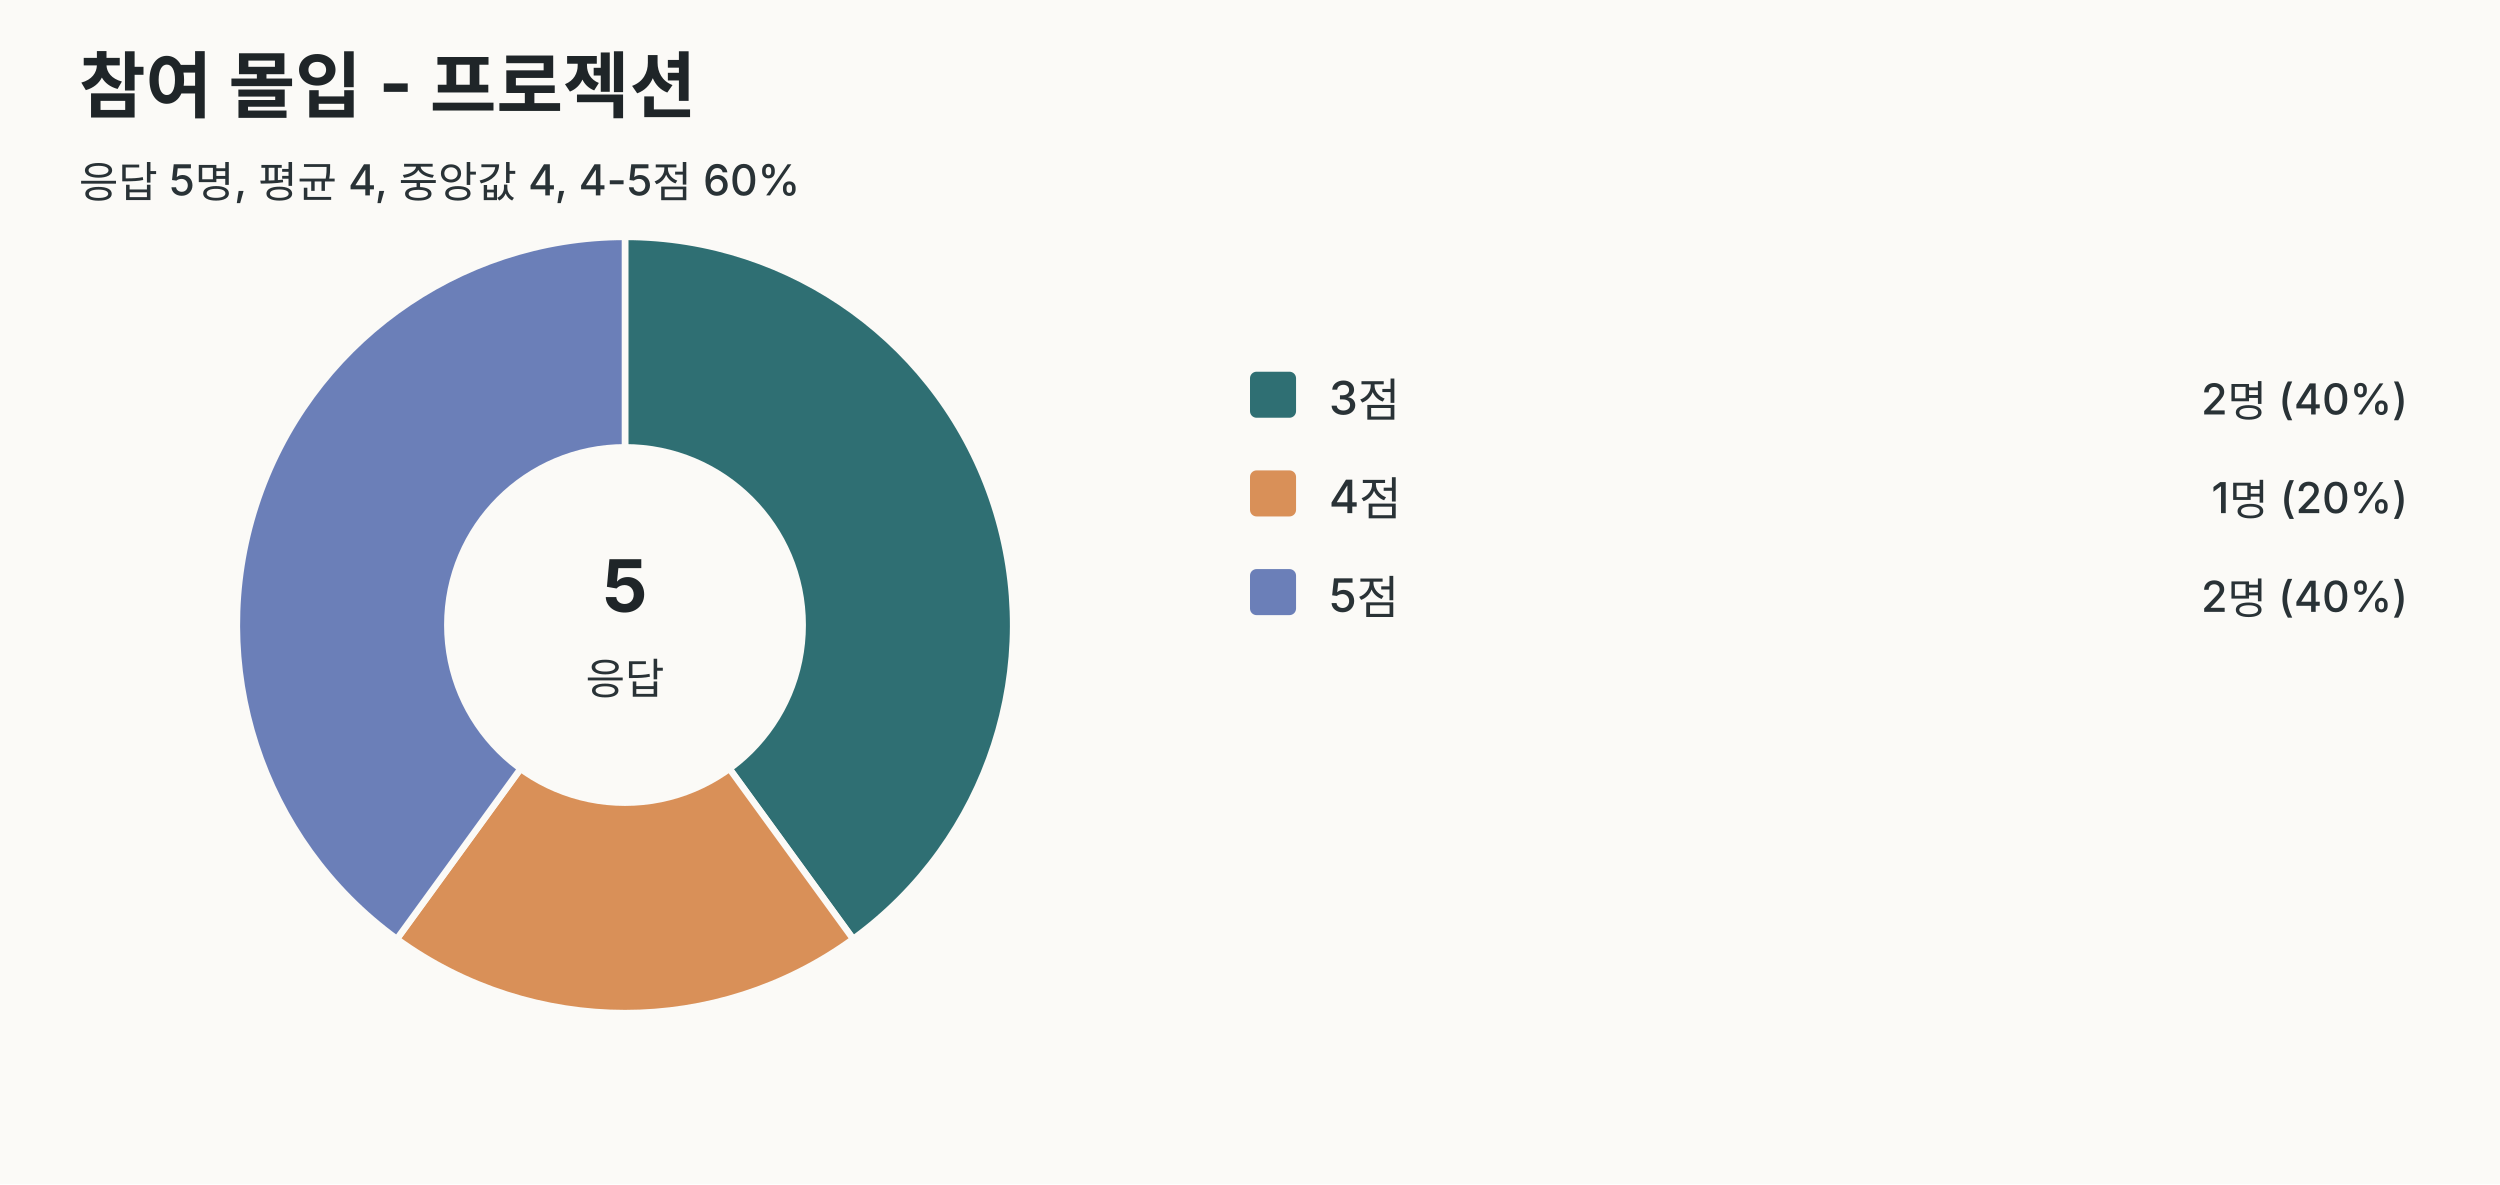
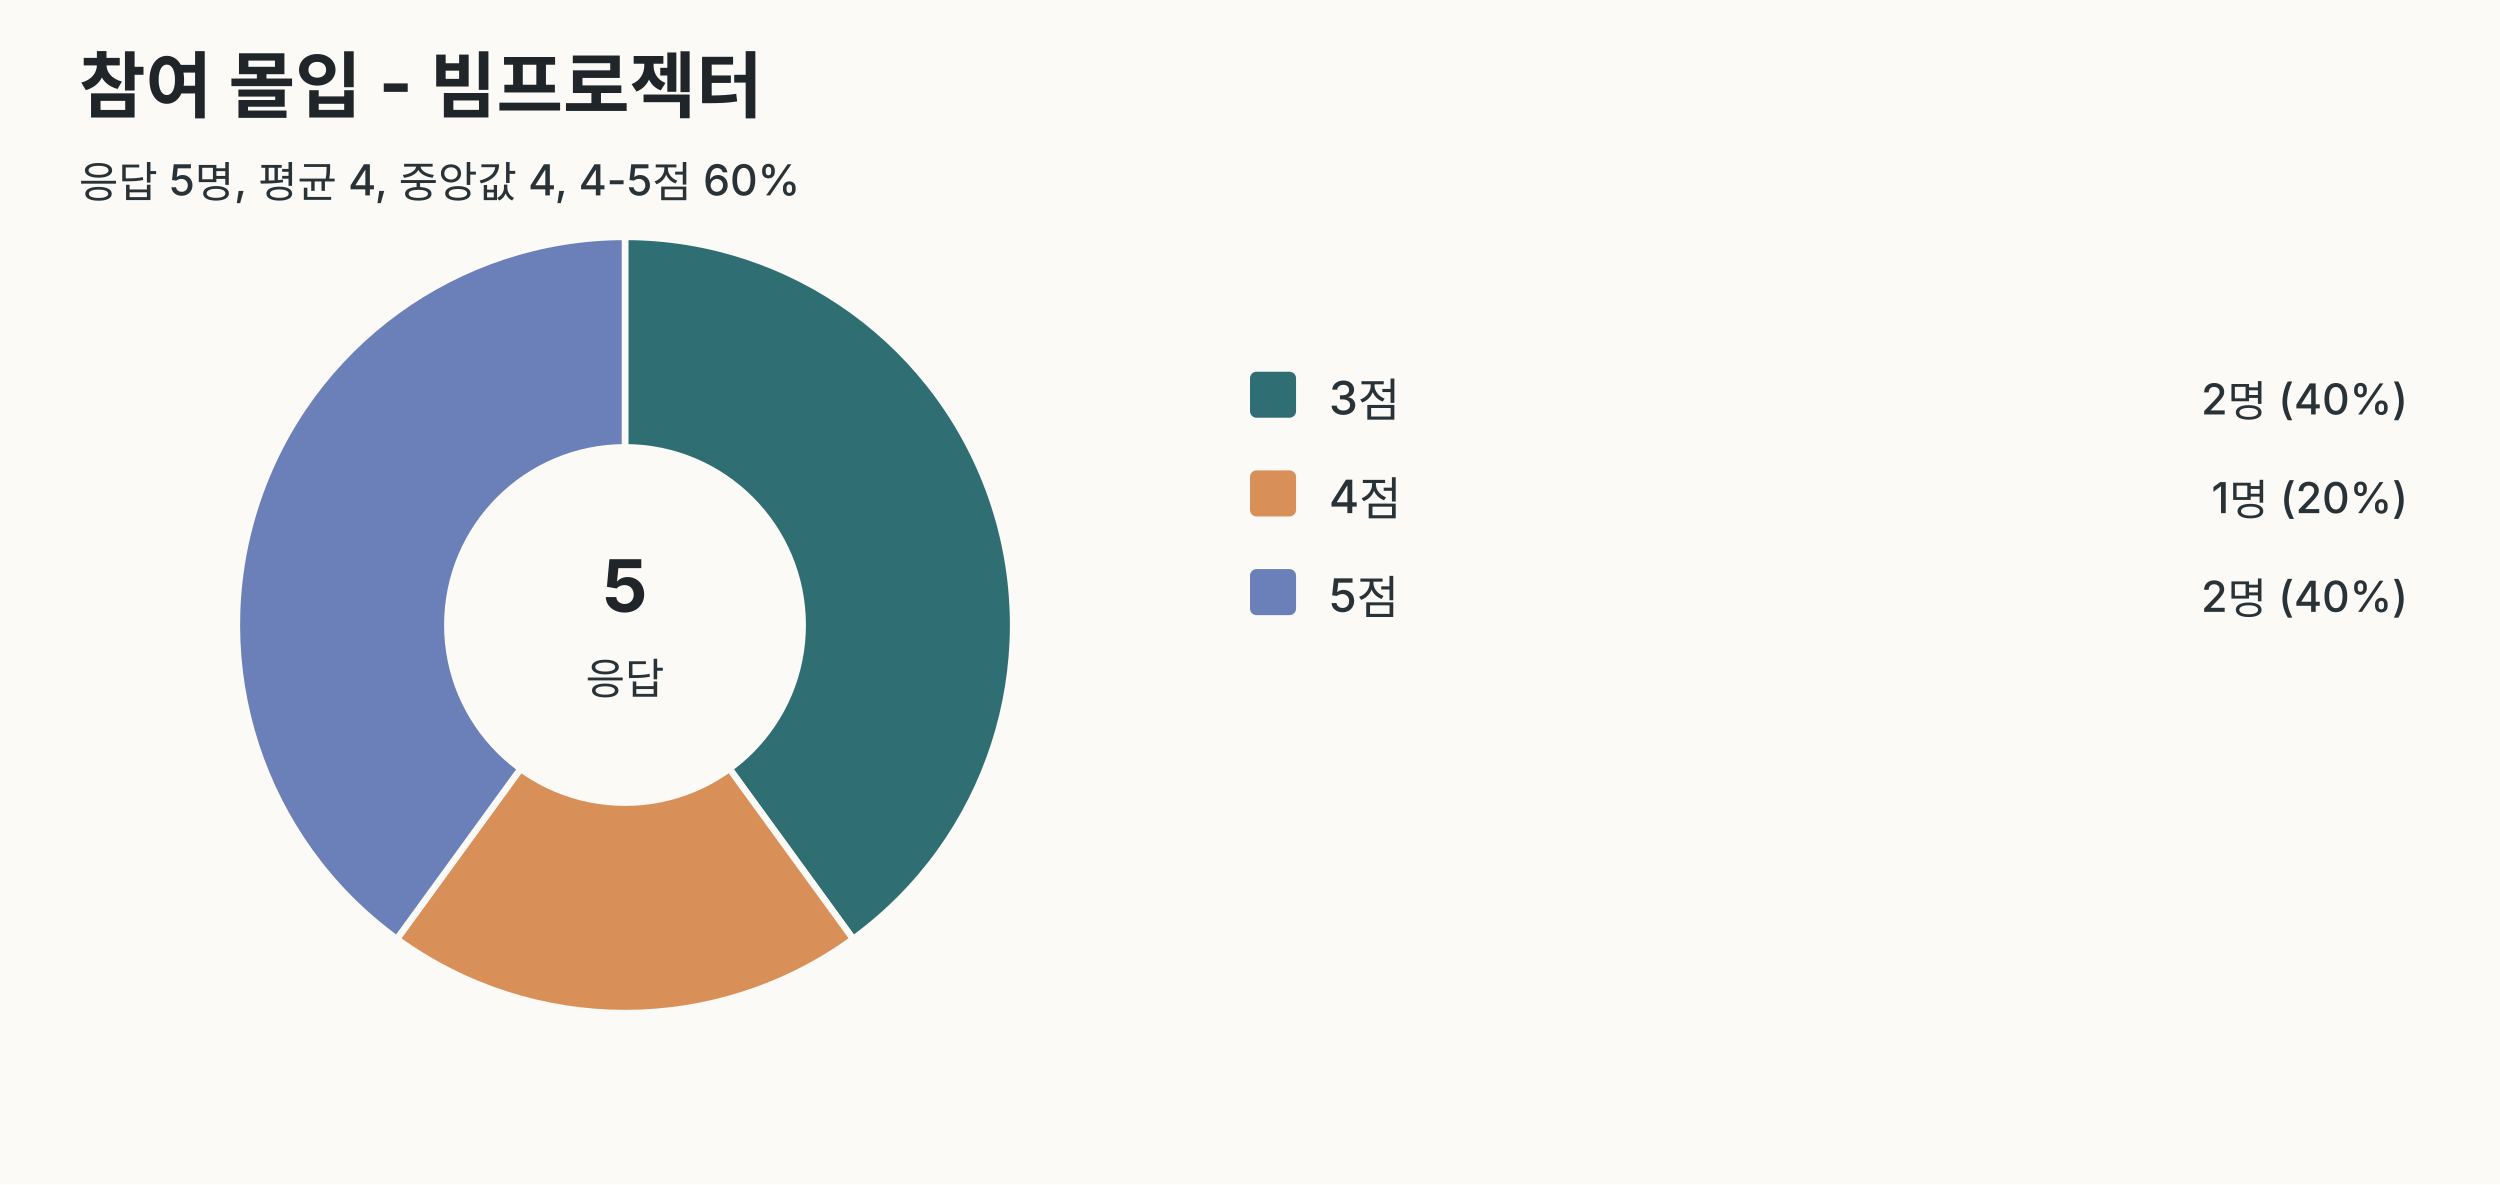
<svg xmlns="http://www.w3.org/2000/svg" width="760" height="360" viewBox="0 0 760 360">
  <style>
    .bg { fill: #fbfaf7; }
    .title { font: 700 22px -apple-system, BlinkMacSystemFont, "Segoe UI", sans-serif; fill: #1f2528; }
    .label { font: 500 14px -apple-system, BlinkMacSystemFont, "Segoe UI", sans-serif; fill: #293236; }
    .value, .legend { font: 500 13px -apple-system, BlinkMacSystemFont, "Segoe UI", sans-serif; fill: #293236; }
    .heat-value { font: 700 16px -apple-system, BlinkMacSystemFont, "Segoe UI", sans-serif; fill: #fffdf8; }
  </style>
  <rect class="bg" width="100%" height="100%" />
-   <text x="24" y="34" class="title">참여 몰입 - 프로젝션</text>
+   <text x="24" y="34" class="title">참여 몰입 - 빔프로젝터</text>
  <text x="24" y="60" class="value">응답 5명, 평균 4, 중앙값 4, 4-5점 60%</text>
  <path d="M 190 190 L 259.359 285.464 A 118 118 0 0 0 190 72 Z" fill="#2f6f73" stroke="#fbfaf7" stroke-width="2" />
  <path d="M 190 190 L 120.641 285.464 A 118 118 0 0 0 259.359 285.464 Z" fill="#d99058" stroke="#fbfaf7" stroke-width="2" />
  <path d="M 190 190 L 190 72 A 118 118 0 0 0 120.641 285.464 Z" fill="#6b7fb8" stroke="#fbfaf7" stroke-width="2" />
  <circle cx="190" cy="190" r="55" fill="#fbfaf7" />
  <text x="190" y="186" text-anchor="middle" class="title">5</text>
  <text x="190" y="211" text-anchor="middle" class="value">응답</text>
  <rect x="380" y="113" width="14" height="14" rx="2" fill="#2f6f73" />
  <text x="404" y="126" class="label">3점</text>
  <text x="732" y="126" text-anchor="end" class="value">2명 (40%)</text>
  <rect x="380" y="143" width="14" height="14" rx="2" fill="#d99058" />
  <text x="404" y="156" class="label">4점</text>
  <text x="732" y="156" text-anchor="end" class="value">1명 (20%)</text>
  <rect x="380" y="173" width="14" height="14" rx="2" fill="#6b7fb8" />
  <text x="404" y="186" class="label">5점</text>
  <text x="732" y="186" text-anchor="end" class="value">2명 (40%)</text>
</svg>
